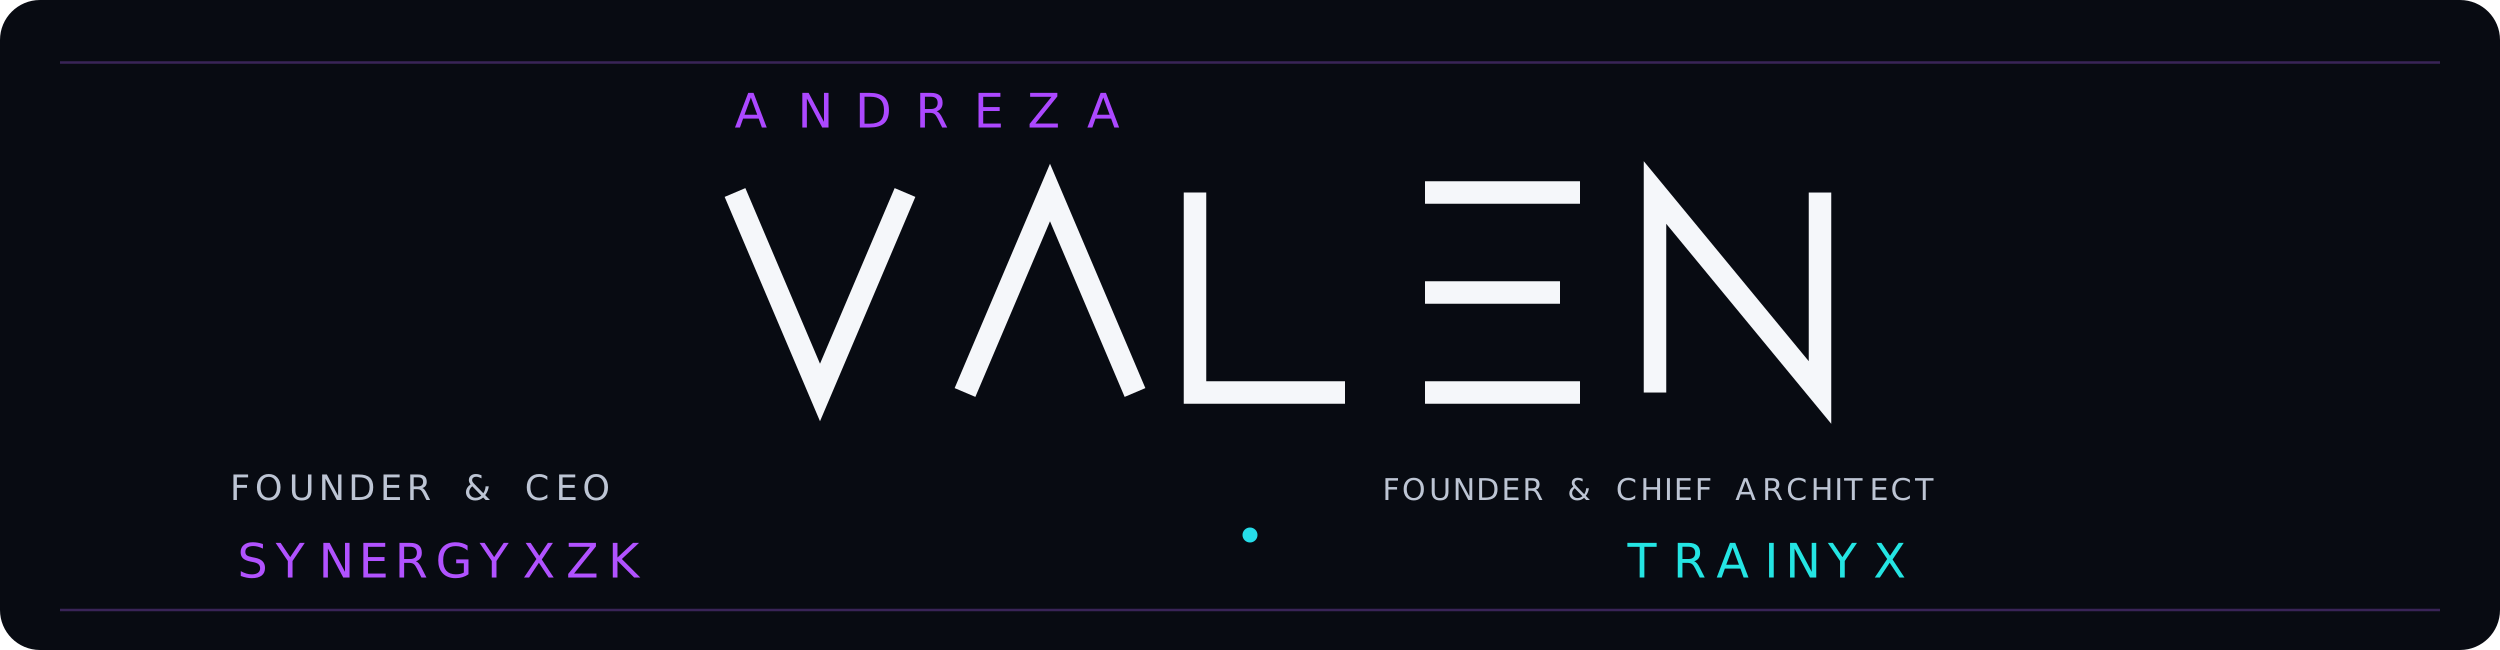
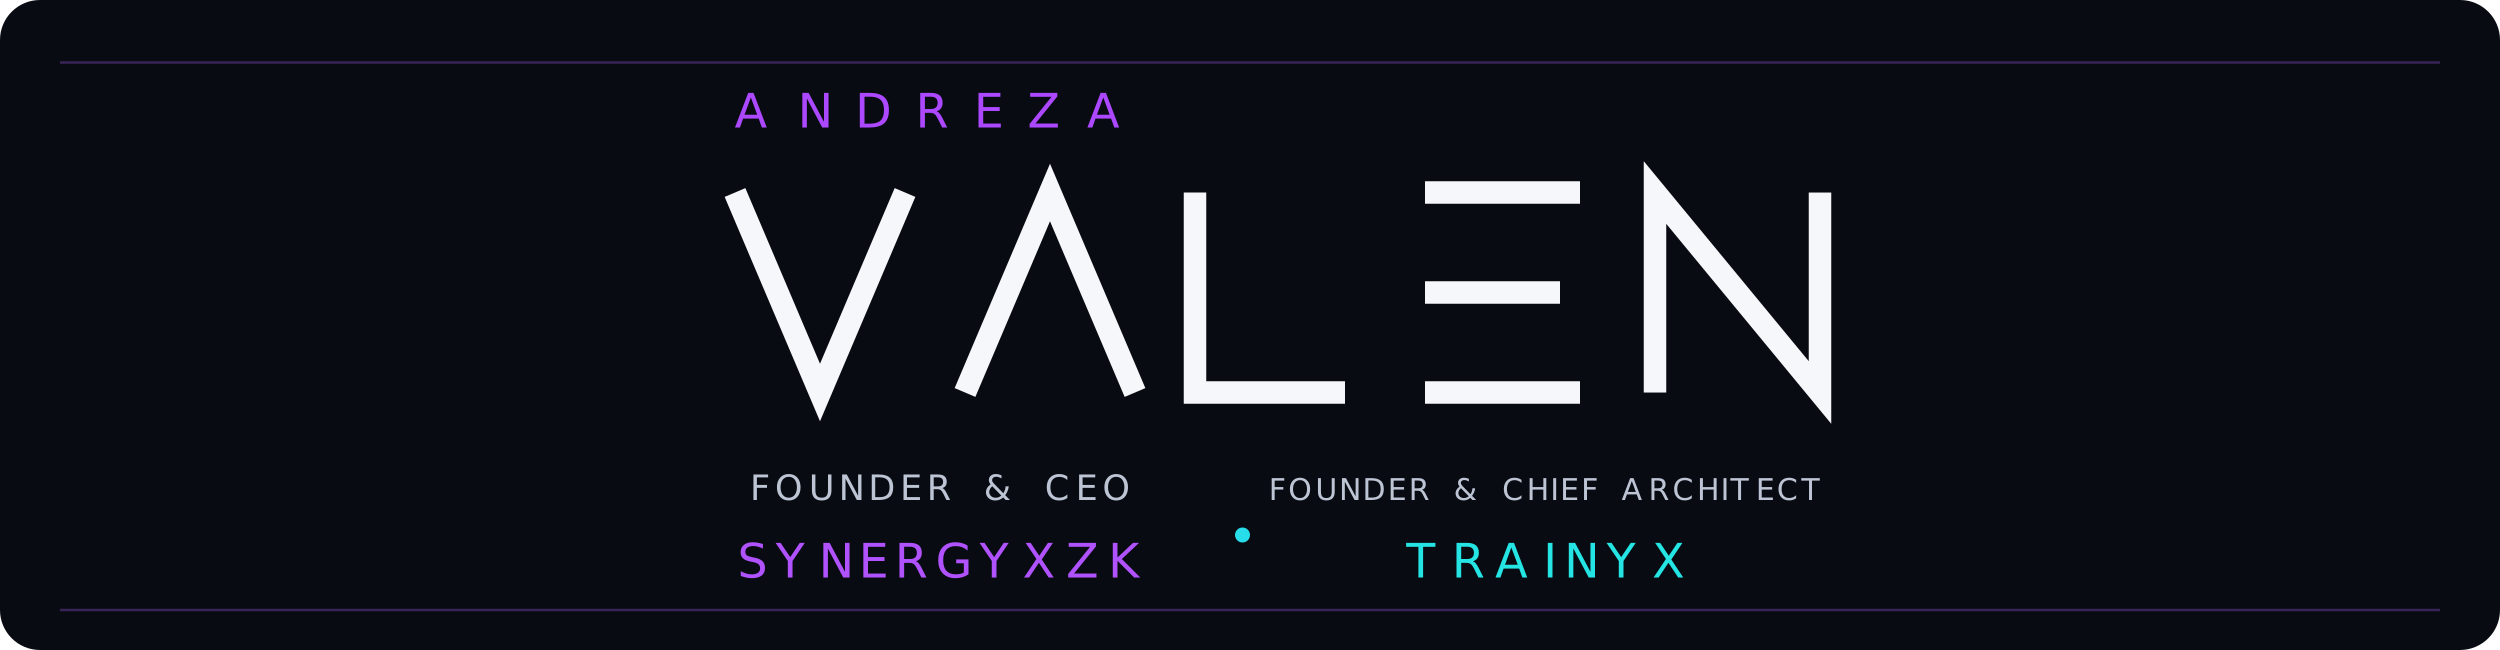
<svg xmlns="http://www.w3.org/2000/svg" viewBox="0 0 1000 260" role="img">
  <rect width="1000" height="260" rx="16" fill="#080B12" />
  <path d="M24 25H976M24 244H976" stroke="#392457" />
  <g fill="#AC48FF" transform="translate(-51.148 0)">
    <path transform="translate(345.000 51) scale(1 -1)" d="M6.496,12.006 L3.951,5.112 L9.046,5.112 L6.496,12.006 Z M5.436,13.852 L7.561,13.852 L12.840,0.000 L10.892,0.000 L9.631,3.554 L3.387,3.554 L2.126,0.000 L0.148,0.000 L5.436,13.852 Z" />
    <path transform="translate(370.211 51) scale(1 -1)" d="M1.864,13.852 L4.388,13.852 L10.530,2.265 L10.530,13.852 L12.347,13.852 L12.347,0.000 L9.824,0.000 L3.684,11.587 L3.684,0.000 L1.864,0.000 L1.864,13.852 Z" />
    <path transform="translate(393.214 51) scale(1 -1)" d="M3.738,12.311 L3.738,1.541 L6.003,1.541 Q8.871,1.541,10.201,2.838 Q11.531,4.138,11.531,6.941 Q11.531,9.723,10.201,11.017 Q8.871,12.311,6.003,12.311 L3.738,12.311 Z M1.864,13.852 L5.715,13.852 Q9.740,13.852,11.623,12.178 Q13.508,10.503,13.508,6.941 Q13.508,3.358,11.614,1.677 Q9.723,0.000,5.715,0.000 L1.864,0.000 L1.864,13.852 Z" />
    <path transform="translate(417.377 51) scale(1 -1)" d="M8.434,6.496 Q9.037,6.291,9.607,5.623 Q10.177,4.955,10.753,3.785 L12.656,0.000 L10.640,0.000 L8.871,3.554 Q8.182,4.946,7.538,5.400 Q6.893,5.854,5.780,5.854 L3.738,5.854 L3.738,0.000 L1.864,0.000 L1.864,13.852 L6.095,13.852 Q8.470,13.852,9.640,12.858 Q10.809,11.866,10.809,9.862 Q10.809,8.553,10.201,7.689 Q9.592,6.828,8.434,6.496 Z M3.738,12.311 L3.738,7.395 L6.095,7.395 Q7.449,7.395,8.140,8.022 Q8.832,8.648,8.832,9.862 Q8.832,11.076,8.140,11.694 Q7.449,12.311,6.095,12.311 L3.738,12.311 Z" />
    <path transform="translate(440.689 51) scale(1 -1)" d="M1.864,13.852 L10.622,13.852 L10.622,12.273 L3.738,12.273 L3.738,8.173 L10.334,8.173 L10.334,6.597 L3.738,6.597 L3.738,1.576 L10.788,1.576 L10.788,0.000 L1.864,0.000 L1.864,13.852 Z" />
    <path transform="translate(462.133 51) scale(1 -1)" d="M1.066,13.852 L11.949,13.852 L11.949,12.421 L3.191,1.576 L12.163,1.576 L12.163,0.000 L0.855,0.000 L0.855,1.428 L9.613,12.273 L1.066,12.273 L1.066,13.852 Z" />
    <path transform="translate(485.961 51) scale(1 -1)" d="M6.496,12.006 L3.951,5.112 L9.046,5.112 L6.496,12.006 Z M5.436,13.852 L7.561,13.852 L12.840,0.000 L10.892,0.000 L9.631,3.554 L3.387,3.554 L2.126,0.000 L0.148,0.000 L5.436,13.852 Z" />
  </g>
  <g fill="none" stroke="#F5F7FA" stroke-width="9" stroke-linejoin="miter">
    <path d="M0 0L34 80L68 0" transform="translate(294 77)" />
    <path d="M0 80L34 0L68 80" transform="translate(386 77)" />
    <path d="M0 0V80H60" transform="translate(478 77)" />
    <path d="M0 0H62M0 40H54M0 80H62" transform="translate(570 77)" />
    <path d="M0 80V0L66 80V0" transform="translate(662 77)" />
  </g>
  <g fill="#BDC5D4">
-     <path transform="translate(92.000 200) scale(1 -1)" d="M1.374,10.207 L7.238,10.207 L7.238,9.043 L2.754,9.043 L2.754,6.035 L6.801,6.035 L6.801,4.874 L2.754,4.874 L2.754,0.000 L1.374,0.000 L1.374,10.207 Z" />
-     <path transform="translate(101.985 200) scale(1 -1)" d="M5.517,9.271 Q4.012,9.271,3.126,8.148 Q2.242,7.028,2.242,5.093 Q2.242,3.165,3.126,2.043 Q4.012,0.923,5.517,0.923 Q7.020,0.923,7.899,2.043 Q8.778,3.165,8.778,5.093 Q8.778,7.028,7.899,8.148 Q7.020,9.271,5.517,9.271 Z M5.517,10.391 Q7.663,10.391,8.947,8.951 Q10.233,7.512,10.233,5.093 Q10.233,2.680,8.947,1.240 Q7.663,-0.199,5.517,-0.199 Q3.364,-0.199,2.074,1.236 Q0.785,2.673,0.785,5.093 Q0.785,7.512,2.074,8.951 Q3.364,10.391,5.517,10.391 Z" />
-     <path transform="translate(115.553 200) scale(1 -1)" d="M1.216,10.207 L2.605,10.207 L2.605,4.005 Q2.605,2.365,3.198,1.643 Q3.793,0.923,5.128,0.923 Q6.453,0.923,7.048,1.643 Q7.643,2.365,7.643,4.005 L7.643,10.207 L9.030,10.207 L9.030,3.835 Q9.030,1.840,8.041,0.820 Q7.055,-0.199,5.128,-0.199 Q3.192,-0.199,2.203,0.820 Q1.216,1.840,1.216,3.835 L1.216,10.207 Z" />
-     <path transform="translate(127.486 200) scale(1 -1)" d="M1.374,10.207 L3.233,10.207 L7.759,1.669 L7.759,10.207 L9.098,10.207 L9.098,0.000 L7.238,0.000 L2.715,8.538 L2.715,0.000 L1.374,0.000 L1.374,10.207 Z" />
-     <path transform="translate(139.330 200) scale(1 -1)" d="M2.754,9.072 L2.754,1.135 L4.423,1.135 Q6.536,1.135,7.516,2.091 Q8.496,3.049,8.496,5.114 Q8.496,7.164,7.516,8.118 Q6.536,9.072,4.423,9.072 L2.754,9.072 Z M1.374,10.207 L4.211,10.207 Q7.177,10.207,8.564,8.973 Q9.953,7.739,9.953,5.114 Q9.953,2.474,8.558,1.236 Q7.164,0.000,4.211,0.000 L1.374,0.000 L1.374,10.207 Z" />
-     <path transform="translate(152.030 200) scale(1 -1)" d="M1.374,10.207 L7.827,10.207 L7.827,9.043 L2.754,9.043 L2.754,6.022 L7.615,6.022 L7.615,4.861 L2.754,4.861 L2.754,1.162 L7.949,1.162 L7.949,0.000 L1.374,0.000 L1.374,10.207 Z" />
-     <path transform="translate(162.725 200) scale(1 -1)" d="M6.215,4.786 Q6.659,4.635,7.079,4.143 Q7.499,3.651,7.923,2.789 L9.325,0.000 L7.840,0.000 L6.536,2.618 Q6.029,3.644,5.554,3.979 Q5.079,4.314,4.259,4.314 L2.754,4.314 L2.754,0.000 L1.374,0.000 L1.374,10.207 L4.491,10.207 Q6.241,10.207,7.103,9.474 Q7.965,8.743,7.965,7.267 Q7.965,6.302,7.516,5.666 Q7.068,5.031,6.215,4.786 Z M2.754,9.072 L2.754,5.449 L4.491,5.449 Q5.488,5.449,5.998,5.911 Q6.508,6.372,6.508,7.267 Q6.508,8.162,5.998,8.617 Q5.488,9.072,4.491,9.072 L2.754,9.072 Z" />
-     <path transform="translate(185.497 200) scale(1 -1)" d="M3.404,5.488 Q2.783,4.935,2.492,4.384 Q2.201,3.835,2.201,3.233 Q2.201,2.236,2.925,1.573 Q3.651,0.910,4.745,0.910 Q5.394,0.910,5.961,1.124 Q6.528,1.341,7.028,1.778 L3.404,5.488 Z M4.368,6.254 L7.840,2.699 Q8.245,3.310,8.470,4.003 Q8.695,4.697,8.737,5.475 L10.008,5.475 Q9.927,4.574,9.570,3.690 Q9.216,2.809,8.579,1.949 L10.487,0.000 L8.763,0.000 L7.785,1.004 Q7.074,0.396,6.296,0.098 Q5.517,-0.199,4.622,-0.199 Q2.973,-0.199,1.927,0.742 Q0.882,1.682,0.882,3.152 Q0.882,4.027,1.339,4.795 Q1.798,5.565,2.715,6.241 Q2.387,6.672,2.214,7.098 Q2.043,7.527,2.043,7.936 Q2.043,9.043,2.802,9.717 Q3.561,10.391,4.819,10.391 Q5.388,10.391,5.950,10.268 Q6.514,10.146,7.096,9.898 L7.096,8.654 Q6.501,8.975,5.961,9.142 Q5.421,9.310,4.957,9.310 Q4.239,9.310,3.791,8.929 Q3.343,8.551,3.343,7.949 Q3.343,7.602,3.544,7.249 Q3.747,6.897,4.368,6.254 Z" />
-     <path transform="translate(209.922 200) scale(1 -1)" d="M9.017,9.419 L9.017,7.965 Q8.319,8.614,7.529,8.934 Q6.740,9.255,5.852,9.255 Q4.102,9.255,3.172,8.186 Q2.242,7.116,2.242,5.093 Q2.242,3.076,3.172,2.006 Q4.102,0.936,5.852,0.936 Q6.740,0.936,7.529,1.258 Q8.319,1.579,9.017,2.229 L9.017,0.785 Q8.293,0.293,7.481,0.046 Q6.672,-0.199,5.771,-0.199 Q3.452,-0.199,2.118,1.218 Q0.785,2.638,0.785,5.093 Q0.785,7.553,2.118,8.971 Q3.452,10.391,5.771,10.391 Q6.685,10.391,7.494,10.148 Q8.306,9.905,9.017,9.419 Z" />
-     <path transform="translate(222.274 200) scale(1 -1)" d="M1.374,10.207 L7.827,10.207 L7.827,9.043 L2.754,9.043 L2.754,6.022 L7.615,6.022 L7.615,4.861 L2.754,4.861 L2.754,1.162 L7.949,1.162 L7.949,0.000 L1.374,0.000 L1.374,10.207 Z" />
-     <path transform="translate(232.969 200) scale(1 -1)" d="M5.517,9.271 Q4.012,9.271,3.126,8.148 Q2.242,7.028,2.242,5.093 Q2.242,3.165,3.126,2.043 Q4.012,0.923,5.517,0.923 Q7.020,0.923,7.899,2.043 Q8.778,3.165,8.778,5.093 Q8.778,7.028,7.899,8.148 Q7.020,9.271,5.517,9.271 Z M5.517,10.391 Q7.663,10.391,8.947,8.951 Q10.233,7.512,10.233,5.093 Q10.233,2.680,8.947,1.240 Q7.663,-0.199,5.517,-0.199 Q3.364,-0.199,2.074,1.236 Q0.785,2.673,0.785,5.093 Q0.785,7.512,2.074,8.951 Q3.364,10.391,5.517,10.391 Z" />
-     <path transform="translate(553.000 200) scale(1 -1)" d="M1.177,8.749 L6.204,8.749 L6.204,7.751 L2.361,7.751 L2.361,5.173 L5.829,5.173 L5.829,4.178 L2.361,4.178 L2.361,0.000 L1.177,0.000 L1.177,8.749 Z" />
-     <path transform="translate(560.787 200) scale(1 -1)" d="M4.729,7.946 Q3.439,7.946,2.679,6.984 Q1.922,6.024,1.922,4.365 Q1.922,2.713,2.679,1.751 Q3.439,0.791,4.729,0.791 Q6.017,0.791,6.771,1.751 Q7.524,2.713,7.524,4.365 Q7.524,6.024,6.771,6.984 Q6.017,7.946,4.729,7.946 Z M4.729,8.906 Q6.568,8.906,7.669,7.672 Q8.771,6.439,8.771,4.365 Q8.771,2.297,7.669,1.063 Q6.568,-0.171,4.729,-0.171 Q2.884,-0.171,1.777,1.059 Q0.673,2.291,0.673,4.365 Q0.673,6.439,1.777,7.672 Q2.884,8.906,4.729,8.906 Z" />
-     <path transform="translate(571.645 200) scale(1 -1)" d="M1.042,8.749 L2.233,8.749 L2.233,3.433 Q2.233,2.027,2.741,1.408 Q3.251,0.791,4.395,0.791 Q5.531,0.791,6.041,1.408 Q6.551,2.027,6.551,3.433 L6.551,8.749 L7.740,8.749 L7.740,3.287 Q7.740,1.577,6.893,0.703 Q6.047,-0.171,4.395,-0.171 Q2.736,-0.171,1.888,0.703 Q1.042,1.577,1.042,3.287 L1.042,8.749 Z" />
-     <path transform="translate(581.102 200) scale(1 -1)" d="M1.177,8.749 L2.771,8.749 L6.651,1.431 L6.651,8.749 L7.798,8.749 L7.798,0.000 L6.204,0.000 L2.327,7.318 L2.327,0.000 L1.177,0.000 L1.177,8.749 Z" />
-     <path transform="translate(590.483 200) scale(1 -1)" d="M2.361,7.776 L2.361,0.973 L3.791,0.973 Q5.603,0.973,6.442,1.792 Q7.282,2.614,7.282,4.384 Q7.282,6.141,6.442,6.958 Q5.603,7.776,3.791,7.776 L2.361,7.776 Z M1.177,8.749 L3.609,8.749 Q6.152,8.749,7.341,7.691 Q8.531,6.634,8.531,4.384 Q8.531,2.121,7.335,1.059 Q6.141,0.000,3.609,0.000 L1.177,0.000 L1.177,8.749 Z" />
-     <path transform="translate(600.597 200) scale(1 -1)" d="M1.177,8.749 L6.709,8.749 L6.709,7.751 L2.361,7.751 L2.361,5.162 L6.527,5.162 L6.527,4.166 L2.361,4.166 L2.361,0.996 L6.814,0.996 L6.814,0.000 L1.177,0.000 L1.177,8.749 Z" />
-     <path transform="translate(608.993 200) scale(1 -1)" d="M5.327,4.103 Q5.707,3.973,6.067,3.551 Q6.427,3.129,6.791,2.391 L7.993,0.000 L6.720,0.000 L5.603,2.244 Q5.167,3.124,4.761,3.411 Q4.354,3.697,3.651,3.697 L2.361,3.697 L2.361,0.000 L1.177,0.000 L1.177,8.749 L3.849,8.749 Q5.349,8.749,6.088,8.121 Q6.827,7.494,6.827,6.229 Q6.827,5.402,6.442,4.856 Q6.058,4.312,5.327,4.103 Z M2.361,7.776 L2.361,4.671 L3.849,4.671 Q4.704,4.671,5.141,5.066 Q5.578,5.462,5.578,6.229 Q5.578,6.996,5.141,7.386 Q4.704,7.776,3.849,7.776 L2.361,7.776 Z" />
-     <path transform="translate(626.969 200) scale(1 -1)" d="M2.917,4.704 Q2.385,4.230,2.136,3.757 Q1.886,3.287,1.886,2.771 Q1.886,1.916,2.507,1.348 Q3.129,0.780,4.067,0.780 Q4.624,0.780,5.109,0.964 Q5.595,1.149,6.024,1.524 L2.917,4.704 Z M3.744,5.361 L6.720,2.314 Q7.067,2.837,7.260,3.431 Q7.453,4.026,7.489,4.693 L8.578,4.693 Q8.509,3.921,8.203,3.163 Q7.899,2.407,7.354,1.671 L8.989,0.000 L7.511,0.000 L6.673,0.861 Q6.064,0.339,5.396,0.084 Q4.729,-0.171,3.962,-0.171 Q2.548,-0.171,1.652,0.636 Q0.756,1.442,0.756,2.702 Q0.756,3.452,1.147,4.110 Q1.541,4.770,2.327,5.349 Q2.046,5.719,1.897,6.084 Q1.751,6.452,1.751,6.802 Q1.751,7.751,2.402,8.329 Q3.052,8.906,4.131,8.906 Q4.618,8.906,5.100,8.801 Q5.584,8.696,6.082,8.484 L6.082,7.417 Q5.572,7.693,5.109,7.836 Q4.646,7.980,4.249,7.980 Q3.634,7.980,3.249,7.654 Q2.865,7.329,2.865,6.814 Q2.865,6.516,3.038,6.214 Q3.212,5.912,3.744,5.361 Z" />
-     <path transform="translate(646.362 200) scale(1 -1)" d="M7.729,8.074 L7.729,6.827 Q7.131,7.384,6.454,7.657 Q5.777,7.933,5.016,7.933 Q3.516,7.933,2.719,7.016 Q1.922,6.099,1.922,4.365 Q1.922,2.636,2.719,1.719 Q3.516,0.802,5.016,0.802 Q5.777,0.802,6.454,1.078 Q7.131,1.354,7.729,1.911 L7.729,0.673 Q7.108,0.251,6.412,0.039 Q5.719,-0.171,4.946,-0.171 Q2.959,-0.171,1.815,1.044 Q0.673,2.261,0.673,4.365 Q0.673,6.474,1.815,7.689 Q2.959,8.906,4.946,8.906 Q5.730,8.906,6.424,8.698 Q7.119,8.490,7.729,8.074 Z" />
-     <path transform="translate(656.177 200) scale(1 -1)" d="M1.177,8.749 L2.361,8.749 L2.361,5.162 L6.662,5.162 L6.662,8.749 L7.845,8.749 L7.845,0.000 L6.662,0.000 L6.662,4.166 L2.361,4.166 L2.361,0.000 L1.177,0.000 L1.177,8.749 Z" />
-     <path transform="translate(665.605 200) scale(1 -1)" d="M1.177,8.749 L2.361,8.749 L2.361,0.000 L1.177,0.000 L1.177,8.749 Z" />
-     <path transform="translate(669.548 200) scale(1 -1)" d="M1.177,8.749 L6.709,8.749 L6.709,7.751 L2.361,7.751 L2.361,5.162 L6.527,5.162 L6.527,4.166 L2.361,4.166 L2.361,0.996 L6.814,0.996 L6.814,0.000 L1.177,0.000 L1.177,8.749 Z" />
-     <path transform="translate(677.944 200) scale(1 -1)" d="M1.177,8.749 L6.204,8.749 L6.204,7.751 L2.361,7.751 L2.361,5.173 L5.829,5.173 L5.829,4.178 L2.361,4.178 L2.361,0.000 L1.177,0.000 L1.177,8.749 Z" />
-     <path transform="translate(694.131 200) scale(1 -1)" d="M4.103,7.582 L2.496,3.229 L5.713,3.229 L4.103,7.582 Z M3.433,8.749 L4.776,8.749 L8.109,0.000 L6.879,0.000 L6.082,2.244 L2.139,2.244 L1.343,0.000 L0.094,0.000 L3.433,8.749 Z" />
-     <path transform="translate(704.907 200) scale(1 -1)" d="M5.327,4.103 Q5.707,3.973,6.067,3.551 Q6.427,3.129,6.791,2.391 L7.993,0.000 L6.720,0.000 L5.603,2.244 Q5.167,3.124,4.761,3.411 Q4.354,3.697,3.651,3.697 L2.361,3.697 L2.361,0.000 L1.177,0.000 L1.177,8.749 L3.849,8.749 Q5.349,8.749,6.088,8.121 Q6.827,7.494,6.827,6.229 Q6.827,5.402,6.442,4.856 Q6.058,4.312,5.327,4.103 Z M2.361,7.776 L2.361,4.671 L3.849,4.671 Q4.704,4.671,5.141,5.066 Q5.578,5.462,5.578,6.229 Q5.578,6.996,5.141,7.386 Q4.704,7.776,3.849,7.776 L2.361,7.776 Z" />
-     <path transform="translate(714.482 200) scale(1 -1)" d="M7.729,8.074 L7.729,6.827 Q7.131,7.384,6.454,7.657 Q5.777,7.933,5.016,7.933 Q3.516,7.933,2.719,7.016 Q1.922,6.099,1.922,4.365 Q1.922,2.636,2.719,1.719 Q3.516,0.802,5.016,0.802 Q5.777,0.802,6.454,1.078 Q7.131,1.354,7.729,1.911 L7.729,0.673 Q7.108,0.251,6.412,0.039 Q5.719,-0.171,4.946,-0.171 Q2.959,-0.171,1.815,1.044 Q0.673,2.261,0.673,4.365 Q0.673,6.474,1.815,7.689 Q2.959,8.906,4.946,8.906 Q5.730,8.906,6.424,8.698 Q7.119,8.490,7.729,8.074 Z" />
-     <path transform="translate(724.298 200) scale(1 -1)" d="M1.177,8.749 L2.361,8.749 L2.361,5.162 L6.662,5.162 L6.662,8.749 L7.845,8.749 L7.845,0.000 L6.662,0.000 L6.662,4.166 L2.361,4.166 L2.361,0.000 L1.177,0.000 L1.177,8.749 Z" />
-     <path transform="translate(733.726 200) scale(1 -1)" d="M1.177,8.749 L2.361,8.749 L2.361,0.000 L1.177,0.000 L1.177,8.749 Z" />
-     <path transform="translate(737.669 200) scale(1 -1)" d="M-0.036,8.749 L7.365,8.749 L7.365,7.751 L4.260,7.751 L4.260,0.000 L3.071,0.000 L3.071,7.751 L-0.036,7.751 L-0.036,8.749 Z" />
-     <path transform="translate(747.829 200) scale(1 -1)" d="M1.177,8.749 L6.709,8.749 L6.709,7.751 L2.361,7.751 L2.361,5.162 L6.527,5.162 L6.527,4.166 L2.361,4.166 L2.361,0.996 L6.814,0.996 L6.814,0.000 L1.177,0.000 L1.177,8.749 Z" />
-     <path transform="translate(756.226 200) scale(1 -1)" d="M7.729,8.074 L7.729,6.827 Q7.131,7.384,6.454,7.657 Q5.777,7.933,5.016,7.933 Q3.516,7.933,2.719,7.016 Q1.922,6.099,1.922,4.365 Q1.922,2.636,2.719,1.719 Q3.516,0.802,5.016,0.802 Q5.777,0.802,6.454,1.078 Q7.131,1.354,7.729,1.911 L7.729,0.673 Q7.108,0.251,6.412,0.039 Q5.719,-0.171,4.946,-0.171 Q2.959,-0.171,1.815,1.044 Q0.673,2.261,0.673,4.365 Q0.673,6.474,1.815,7.689 Q2.959,8.906,4.946,8.906 Q5.730,8.906,6.424,8.698 Q7.119,8.490,7.729,8.074 Z" />
-     <path transform="translate(766.041 200) scale(1 -1)" d="M-0.036,8.749 L7.365,8.749 L7.365,7.751 L4.260,7.751 L4.260,0.000 L3.071,0.000 L3.071,7.751 L-0.036,7.751 L-0.036,8.749 Z" />
+     <path transform="translate(300.000 200) scale(1 -1)" d="M1.374,10.207 L7.238,10.207 L7.238,9.043 L2.754,9.043 L2.754,6.035 L6.801,6.035 L6.801,4.874 L2.754,4.874 L2.754,0.000 L1.374,0.000 L1.374,10.207 Z" />
+     <path transform="translate(309.985 200) scale(1 -1)" d="M5.517,9.271 Q4.012,9.271,3.126,8.148 Q2.242,7.028,2.242,5.093 Q2.242,3.165,3.126,2.043 Q4.012,0.923,5.517,0.923 Q7.020,0.923,7.899,2.043 Q8.778,3.165,8.778,5.093 Q8.778,7.028,7.899,8.148 Q7.020,9.271,5.517,9.271 Z M5.517,10.391 Q7.663,10.391,8.947,8.951 Q10.233,7.512,10.233,5.093 Q10.233,2.680,8.947,1.240 Q7.663,-0.199,5.517,-0.199 Q3.364,-0.199,2.074,1.236 Q0.785,2.673,0.785,5.093 Q0.785,7.512,2.074,8.951 Q3.364,10.391,5.517,10.391 Z" />
+     <path transform="translate(323.553 200) scale(1 -1)" d="M1.216,10.207 L2.605,10.207 L2.605,4.005 Q2.605,2.365,3.198,1.643 Q3.793,0.923,5.128,0.923 Q6.453,0.923,7.048,1.643 Q7.643,2.365,7.643,4.005 L7.643,10.207 L9.030,10.207 L9.030,3.835 Q9.030,1.840,8.041,0.820 Q7.055,-0.199,5.128,-0.199 Q3.192,-0.199,2.203,0.820 Q1.216,1.840,1.216,3.835 L1.216,10.207 Z" />
+     <path transform="translate(335.486 200) scale(1 -1)" d="M1.374,10.207 L3.233,10.207 L7.759,1.669 L7.759,10.207 L9.098,10.207 L9.098,0.000 L7.238,0.000 L2.715,8.538 L2.715,0.000 L1.374,0.000 L1.374,10.207 Z" />
+     <path transform="translate(347.330 200) scale(1 -1)" d="M2.754,9.072 L2.754,1.135 L4.423,1.135 Q6.536,1.135,7.516,2.091 Q8.496,3.049,8.496,5.114 Q8.496,7.164,7.516,8.118 Q6.536,9.072,4.423,9.072 L2.754,9.072 Z M1.374,10.207 L4.211,10.207 Q7.177,10.207,8.564,8.973 Q9.953,7.739,9.953,5.114 Q9.953,2.474,8.558,1.236 Q7.164,0.000,4.211,0.000 L1.374,0.000 L1.374,10.207 Z" />
+     <path transform="translate(360.030 200) scale(1 -1)" d="M1.374,10.207 L7.827,10.207 L7.827,9.043 L2.754,9.043 L2.754,6.022 L7.615,6.022 L7.615,4.861 L2.754,4.861 L2.754,1.162 L7.949,1.162 L7.949,0.000 L1.374,0.000 L1.374,10.207 Z" />
+     <path transform="translate(370.725 200) scale(1 -1)" d="M6.215,4.786 Q6.659,4.635,7.079,4.143 Q7.499,3.651,7.923,2.789 L9.325,0.000 L7.840,0.000 L6.536,2.618 Q6.029,3.644,5.554,3.979 Q5.079,4.314,4.259,4.314 L2.754,4.314 L2.754,0.000 L1.374,0.000 L1.374,10.207 L4.491,10.207 Q6.241,10.207,7.103,9.474 Q7.965,8.743,7.965,7.267 Q7.965,6.302,7.516,5.666 Q7.068,5.031,6.215,4.786 Z M2.754,9.072 L2.754,5.449 L4.491,5.449 Q5.488,5.449,5.998,5.911 Q6.508,6.372,6.508,7.267 Q6.508,8.162,5.998,8.617 Q5.488,9.072,4.491,9.072 L2.754,9.072 Z" />
+     <path transform="translate(393.497 200) scale(1 -1)" d="M3.404,5.488 Q2.783,4.935,2.492,4.384 Q2.201,3.835,2.201,3.233 Q2.201,2.236,2.925,1.573 Q3.651,0.910,4.745,0.910 Q5.394,0.910,5.961,1.124 Q6.528,1.341,7.028,1.778 L3.404,5.488 Z M4.368,6.254 L7.840,2.699 Q8.245,3.310,8.470,4.003 Q8.695,4.697,8.737,5.475 L10.008,5.475 Q9.927,4.574,9.570,3.690 Q9.216,2.809,8.579,1.949 L10.487,0.000 L8.763,0.000 L7.785,1.004 Q7.074,0.396,6.296,0.098 Q5.517,-0.199,4.622,-0.199 Q2.973,-0.199,1.927,0.742 Q0.882,1.682,0.882,3.152 Q0.882,4.027,1.339,4.795 Q1.798,5.565,2.715,6.241 Q2.387,6.672,2.214,7.098 Q2.043,7.527,2.043,7.936 Q2.043,9.043,2.802,9.717 Q3.561,10.391,4.819,10.391 Q5.388,10.391,5.950,10.268 Q6.514,10.146,7.096,9.898 L7.096,8.654 Q6.501,8.975,5.961,9.142 Q5.421,9.310,4.957,9.310 Q4.239,9.310,3.791,8.929 Q3.343,8.551,3.343,7.949 Q3.343,7.602,3.544,7.249 Q3.747,6.897,4.368,6.254 Z" />
+     <path transform="translate(417.922 200) scale(1 -1)" d="M9.017,9.419 L9.017,7.965 Q8.319,8.614,7.529,8.934 Q6.740,9.255,5.852,9.255 Q4.102,9.255,3.172,8.186 Q2.242,7.116,2.242,5.093 Q2.242,3.076,3.172,2.006 Q4.102,0.936,5.852,0.936 Q6.740,0.936,7.529,1.258 Q8.319,1.579,9.017,2.229 L9.017,0.785 Q8.293,0.293,7.481,0.046 Q6.672,-0.199,5.771,-0.199 Q3.452,-0.199,2.118,1.218 Q0.785,2.638,0.785,5.093 Q0.785,7.553,2.118,8.971 Q3.452,10.391,5.771,10.391 Q6.685,10.391,7.494,10.148 Q8.306,9.905,9.017,9.419 Z" />
+     <path transform="translate(430.274 200) scale(1 -1)" d="M1.374,10.207 L7.827,10.207 L7.827,9.043 L2.754,9.043 L2.754,6.022 L7.615,6.022 L7.615,4.861 L2.754,4.861 L2.754,1.162 L7.949,1.162 L7.949,0.000 L1.374,0.000 L1.374,10.207 Z" />
+     <path transform="translate(440.969 200) scale(1 -1)" d="M5.517,9.271 Q4.012,9.271,3.126,8.148 Q2.242,7.028,2.242,5.093 Q2.242,3.165,3.126,2.043 Q4.012,0.923,5.517,0.923 Q7.020,0.923,7.899,2.043 Q8.778,3.165,8.778,5.093 Q8.778,7.028,7.899,8.148 Q7.020,9.271,5.517,9.271 Z M5.517,10.391 Q7.663,10.391,8.947,8.951 Q10.233,7.512,10.233,5.093 Q10.233,2.680,8.947,1.240 Q7.663,-0.199,5.517,-0.199 Q3.364,-0.199,2.074,1.236 Q0.785,2.673,0.785,5.093 Q0.785,7.512,2.074,8.951 Q3.364,10.391,5.517,10.391 Z" />
+     <path transform="translate(507.500 200) scale(1 -1)" d="M1.177,8.749 L6.204,8.749 L6.204,7.751 L2.361,7.751 L2.361,5.173 L5.829,5.173 L5.829,4.178 L2.361,4.178 L2.361,0.000 L1.177,0.000 L1.177,8.749 Z" />
+     <path transform="translate(515.287 200) scale(1 -1)" d="M4.729,7.946 Q3.439,7.946,2.679,6.984 Q1.922,6.024,1.922,4.365 Q1.922,2.713,2.679,1.751 Q3.439,0.791,4.729,0.791 Q6.017,0.791,6.771,1.751 Q7.524,2.713,7.524,4.365 Q7.524,6.024,6.771,6.984 Q6.017,7.946,4.729,7.946 Z M4.729,8.906 Q6.568,8.906,7.669,7.672 Q8.771,6.439,8.771,4.365 Q8.771,2.297,7.669,1.063 Q6.568,-0.171,4.729,-0.171 Q2.884,-0.171,1.777,1.059 Q0.673,2.291,0.673,4.365 Q0.673,6.439,1.777,7.672 Q2.884,8.906,4.729,8.906 Z" />
+     <path transform="translate(526.145 200) scale(1 -1)" d="M1.042,8.749 L2.233,8.749 L2.233,3.433 Q2.233,2.027,2.741,1.408 Q3.251,0.791,4.395,0.791 Q5.531,0.791,6.041,1.408 Q6.551,2.027,6.551,3.433 L6.551,8.749 L7.740,8.749 L7.740,3.287 Q7.740,1.577,6.893,0.703 Q6.047,-0.171,4.395,-0.171 Q2.736,-0.171,1.888,0.703 Q1.042,1.577,1.042,3.287 L1.042,8.749 Z" />
+     <path transform="translate(535.602 200) scale(1 -1)" d="M1.177,8.749 L2.771,8.749 L6.651,1.431 L6.651,8.749 L7.798,8.749 L7.798,0.000 L6.204,0.000 L2.327,7.318 L2.327,0.000 L1.177,0.000 L1.177,8.749 Z" />
+     <path transform="translate(544.983 200) scale(1 -1)" d="M2.361,7.776 L2.361,0.973 L3.791,0.973 Q5.603,0.973,6.442,1.792 Q7.282,2.614,7.282,4.384 Q7.282,6.141,6.442,6.958 Q5.603,7.776,3.791,7.776 L2.361,7.776 Z M1.177,8.749 L3.609,8.749 Q6.152,8.749,7.341,7.691 Q8.531,6.634,8.531,4.384 Q8.531,2.121,7.335,1.059 Q6.141,0.000,3.609,0.000 L1.177,0.000 L1.177,8.749 Z" />
+     <path transform="translate(555.097 200) scale(1 -1)" d="M1.177,8.749 L6.709,8.749 L6.709,7.751 L2.361,7.751 L2.361,5.162 L6.527,5.162 L6.527,4.166 L2.361,4.166 L2.361,0.996 L6.814,0.996 L6.814,0.000 L1.177,0.000 L1.177,8.749 Z" />
+     <path transform="translate(563.493 200) scale(1 -1)" d="M5.327,4.103 Q5.707,3.973,6.067,3.551 Q6.427,3.129,6.791,2.391 L7.993,0.000 L6.720,0.000 L5.603,2.244 Q5.167,3.124,4.761,3.411 Q4.354,3.697,3.651,3.697 L2.361,3.697 L2.361,0.000 L1.177,0.000 L1.177,8.749 L3.849,8.749 Q5.349,8.749,6.088,8.121 Q6.827,7.494,6.827,6.229 Q6.827,5.402,6.442,4.856 Q6.058,4.312,5.327,4.103 Z M2.361,7.776 L2.361,4.671 L3.849,4.671 Q4.704,4.671,5.141,5.066 Q5.578,5.462,5.578,6.229 Q5.578,6.996,5.141,7.386 Q4.704,7.776,3.849,7.776 L2.361,7.776 Z" />
+     <path transform="translate(581.469 200) scale(1 -1)" d="M2.917,4.704 Q2.385,4.230,2.136,3.757 Q1.886,3.287,1.886,2.771 Q1.886,1.916,2.507,1.348 Q3.129,0.780,4.067,0.780 Q4.624,0.780,5.109,0.964 Q5.595,1.149,6.024,1.524 L2.917,4.704 Z M3.744,5.361 L6.720,2.314 Q7.067,2.837,7.260,3.431 Q7.453,4.026,7.489,4.693 L8.578,4.693 Q8.509,3.921,8.203,3.163 Q7.899,2.407,7.354,1.671 L8.989,0.000 L7.511,0.000 L6.673,0.861 Q6.064,0.339,5.396,0.084 Q4.729,-0.171,3.962,-0.171 Q2.548,-0.171,1.652,0.636 Q0.756,1.442,0.756,2.702 Q0.756,3.452,1.147,4.110 Q1.541,4.770,2.327,5.349 Q2.046,5.719,1.897,6.084 Q1.751,6.452,1.751,6.802 Q1.751,7.751,2.402,8.329 Q3.052,8.906,4.131,8.906 Q4.618,8.906,5.100,8.801 Q5.584,8.696,6.082,8.484 L6.082,7.417 Q5.572,7.693,5.109,7.836 Q4.646,7.980,4.249,7.980 Q3.634,7.980,3.249,7.654 Q2.865,7.329,2.865,6.814 Q2.865,6.516,3.038,6.214 Q3.212,5.912,3.744,5.361 Z" />
+     <path transform="translate(600.862 200) scale(1 -1)" d="M7.729,8.074 L7.729,6.827 Q7.131,7.384,6.454,7.657 Q5.777,7.933,5.016,7.933 Q3.516,7.933,2.719,7.016 Q1.922,6.099,1.922,4.365 Q1.922,2.636,2.719,1.719 Q3.516,0.802,5.016,0.802 Q5.777,0.802,6.454,1.078 Q7.131,1.354,7.729,1.911 L7.729,0.673 Q7.108,0.251,6.412,0.039 Q5.719,-0.171,4.946,-0.171 Q2.959,-0.171,1.815,1.044 Q0.673,2.261,0.673,4.365 Q0.673,6.474,1.815,7.689 Q2.959,8.906,4.946,8.906 Q5.730,8.906,6.424,8.698 Q7.119,8.490,7.729,8.074 Z" />
+     <path transform="translate(610.677 200) scale(1 -1)" d="M1.177,8.749 L2.361,8.749 L2.361,5.162 L6.662,5.162 L6.662,8.749 L7.845,8.749 L7.845,0.000 L6.662,0.000 L6.662,4.166 L2.361,4.166 L2.361,0.000 L1.177,0.000 L1.177,8.749 Z" />
+     <path transform="translate(620.105 200) scale(1 -1)" d="M1.177,8.749 L2.361,8.749 L2.361,0.000 L1.177,0.000 L1.177,8.749 Z" />
+     <path transform="translate(624.048 200) scale(1 -1)" d="M1.177,8.749 L6.709,8.749 L6.709,7.751 L2.361,7.751 L2.361,5.162 L6.527,5.162 L6.527,4.166 L2.361,4.166 L2.361,0.996 L6.814,0.996 L6.814,0.000 L1.177,0.000 L1.177,8.749 Z" />
+     <path transform="translate(632.444 200) scale(1 -1)" d="M1.177,8.749 L6.204,8.749 L6.204,7.751 L2.361,7.751 L2.361,5.173 L5.829,5.173 L5.829,4.178 L2.361,4.178 L2.361,0.000 L1.177,0.000 L1.177,8.749 Z" />
+     <path transform="translate(648.631 200) scale(1 -1)" d="M4.103,7.582 L2.496,3.229 L5.713,3.229 L4.103,7.582 Z M3.433,8.749 L4.776,8.749 L8.109,0.000 L6.879,0.000 L6.082,2.244 L2.139,2.244 L1.343,0.000 L0.094,0.000 L3.433,8.749 Z" />
+     <path transform="translate(659.407 200) scale(1 -1)" d="M5.327,4.103 Q5.707,3.973,6.067,3.551 Q6.427,3.129,6.791,2.391 L7.993,0.000 L6.720,0.000 L5.603,2.244 Q5.167,3.124,4.761,3.411 Q4.354,3.697,3.651,3.697 L2.361,3.697 L2.361,0.000 L1.177,0.000 L1.177,8.749 L3.849,8.749 Q5.349,8.749,6.088,8.121 Q6.827,7.494,6.827,6.229 Q6.827,5.402,6.442,4.856 Q6.058,4.312,5.327,4.103 Z M2.361,7.776 L2.361,4.671 L3.849,4.671 Q4.704,4.671,5.141,5.066 Q5.578,5.462,5.578,6.229 Q5.578,6.996,5.141,7.386 Q4.704,7.776,3.849,7.776 L2.361,7.776 Z" />
+     <path transform="translate(668.982 200) scale(1 -1)" d="M7.729,8.074 L7.729,6.827 Q7.131,7.384,6.454,7.657 Q5.777,7.933,5.016,7.933 Q3.516,7.933,2.719,7.016 Q1.922,6.099,1.922,4.365 Q1.922,2.636,2.719,1.719 Q3.516,0.802,5.016,0.802 Q5.777,0.802,6.454,1.078 Q7.131,1.354,7.729,1.911 L7.729,0.673 Q7.108,0.251,6.412,0.039 Q5.719,-0.171,4.946,-0.171 Q2.959,-0.171,1.815,1.044 Q0.673,2.261,0.673,4.365 Q0.673,6.474,1.815,7.689 Q2.959,8.906,4.946,8.906 Q5.730,8.906,6.424,8.698 Q7.119,8.490,7.729,8.074 Z" />
+     <path transform="translate(678.798 200) scale(1 -1)" d="M1.177,8.749 L2.361,8.749 L2.361,5.162 L6.662,5.162 L6.662,8.749 L7.845,8.749 L7.845,0.000 L6.662,0.000 L6.662,4.166 L2.361,4.166 L2.361,0.000 L1.177,0.000 L1.177,8.749 Z" />
+     <path transform="translate(688.226 200) scale(1 -1)" d="M1.177,8.749 L2.361,8.749 L2.361,0.000 L1.177,0.000 L1.177,8.749 Z" />
+     <path transform="translate(692.169 200) scale(1 -1)" d="M-0.036,8.749 L7.365,8.749 L7.365,7.751 L4.260,7.751 L4.260,0.000 L3.071,0.000 L3.071,7.751 L-0.036,7.751 L-0.036,8.749 Z" />
+     <path transform="translate(702.329 200) scale(1 -1)" d="M1.177,8.749 L6.709,8.749 L6.709,7.751 L2.361,7.751 L2.361,5.162 L6.527,5.162 L6.527,4.166 L2.361,4.166 L2.361,0.996 L6.814,0.996 L6.814,0.000 L1.177,0.000 L1.177,8.749 Z" />
+     <path transform="translate(710.726 200) scale(1 -1)" d="M7.729,8.074 L7.729,6.827 Q7.131,7.384,6.454,7.657 Q5.777,7.933,5.016,7.933 Q3.516,7.933,2.719,7.016 Q1.922,6.099,1.922,4.365 Q1.922,2.636,2.719,1.719 Q3.516,0.802,5.016,0.802 Q5.777,0.802,6.454,1.078 Q7.131,1.354,7.729,1.911 L7.729,0.673 Q7.108,0.251,6.412,0.039 Q5.719,-0.171,4.946,-0.171 Q2.959,-0.171,1.815,1.044 Q0.673,2.261,0.673,4.365 Q0.673,6.474,1.815,7.689 Q2.959,8.906,4.946,8.906 Q5.730,8.906,6.424,8.698 Q7.119,8.490,7.729,8.074 Z" />
+     <path transform="translate(720.541 200) scale(1 -1)" d="M-0.036,8.749 L7.365,8.749 L7.365,7.751 L4.260,7.751 L4.260,0.000 L3.071,0.000 L3.071,7.751 L-0.036,7.751 L-0.036,8.749 Z" />
  </g>
-   <g fill="#B152FF">
+   <g fill="#B152FF" transform="translate(200 0)">
    <path transform="translate(95.000 231) scale(1 -1)" d="M10.168,13.398 L10.168,11.569 Q9.102,12.080,8.155,12.329 Q7.208,12.582,6.326,12.582 Q4.798,12.582,3.966,11.988 Q3.135,11.394,3.135,10.299 Q3.135,9.378,3.687,8.909 Q4.239,8.443,5.780,8.155 L6.911,7.924 Q9.007,7.523,10.005,6.516 Q11.002,5.510,11.002,3.824 Q11.002,1.808,9.651,0.769 Q8.304,-0.270,5.697,-0.270 Q4.714,-0.270,3.604,-0.048 Q2.497,0.175,1.309,0.612 L1.309,2.541 Q2.449,1.903,3.545,1.576 Q4.640,1.253,5.697,1.253 Q7.300,1.253,8.173,1.882 Q9.046,2.515,9.046,3.684 Q9.046,4.702,8.419,5.278 Q7.793,5.854,6.365,6.142 L5.222,6.365 Q3.126,6.781,2.188,7.671 Q1.253,8.562,1.253,10.150 Q1.253,11.988,2.547,13.045 Q3.842,14.102,6.113,14.102 Q7.089,14.102,8.099,13.923 Q9.111,13.748,10.168,13.398 Z" />
    <path transform="translate(110.269 231) scale(1 -1)" d="M-0.039,13.852 L1.977,13.852 L5.816,8.155 L9.631,13.852 L11.643,13.852 L6.745,6.597 L6.745,0.000 L4.863,0.000 L4.863,6.597 L-0.039,13.852 Z" />
    <path transform="translate(127.471 231) scale(1 -1)" d="M1.864,13.852 L4.388,13.852 L10.530,2.265 L10.530,13.852 L12.347,13.852 L12.347,0.000 L9.824,0.000 L3.684,11.587 L3.684,0.000 L1.864,0.000 L1.864,13.852 Z" />
    <path transform="translate(143.474 231) scale(1 -1)" d="M1.864,13.852 L10.622,13.852 L10.622,12.273 L3.738,12.273 L3.738,8.173 L10.334,8.173 L10.334,6.597 L3.738,6.597 L3.738,1.576 L10.788,1.576 L10.788,0.000 L1.864,0.000 L1.864,13.852 Z" />
    <path transform="translate(157.918 231) scale(1 -1)" d="M8.434,6.496 Q9.037,6.291,9.607,5.623 Q10.177,4.955,10.753,3.785 L12.656,0.000 L10.640,0.000 L8.871,3.554 Q8.182,4.946,7.538,5.400 Q6.893,5.854,5.780,5.854 L3.738,5.854 L3.738,0.000 L1.864,0.000 L1.864,13.852 L6.095,13.852 Q8.470,13.852,9.640,12.858 Q10.809,11.866,10.809,9.862 Q10.809,8.553,10.201,7.689 Q9.592,6.828,8.434,6.496 Z M3.738,12.311 L3.738,7.395 L6.095,7.395 Q7.449,7.395,8.140,8.022 Q8.832,8.648,8.832,9.862 Q8.832,11.076,8.140,11.694 Q7.449,12.311,6.095,12.311 L3.738,12.311 Z" />
    <path transform="translate(174.230 231) scale(1 -1)" d="M11.308,1.977 L11.308,5.697 L8.247,5.697 L8.247,7.238 L13.163,7.238 L13.163,1.288 Q12.080,0.520,10.771,0.125 Q9.464,-0.270,7.980,-0.270 Q4.732,-0.270,2.897,1.627 Q1.066,3.527,1.066,6.911 Q1.066,10.308,2.897,12.205 Q4.732,14.102,7.980,14.102 Q9.334,14.102,10.554,13.766 Q11.774,13.434,12.804,12.783 L12.804,10.788 Q11.765,11.670,10.595,12.115 Q9.426,12.561,8.137,12.561 Q5.593,12.561,4.317,11.142 Q3.043,9.723,3.043,6.911 Q3.043,4.109,4.317,2.690 Q5.593,1.271,8.137,1.271 Q9.129,1.271,9.907,1.443 Q10.688,1.615,11.308,1.977 Z" />
    <path transform="translate(191.847 231) scale(1 -1)" d="M-0.039,13.852 L1.977,13.852 L5.816,8.155 L9.631,13.852 L11.643,13.852 L6.745,6.597 L6.745,0.000 L4.863,0.000 L4.863,6.597 L-0.039,13.852 Z" />
    <path transform="translate(209.049 231) scale(1 -1)" d="M1.196,13.852 L3.209,13.852 L6.653,8.701 L10.112,13.852 L12.124,13.852 L7.671,7.199 L12.421,0.000 L10.408,0.000 L6.513,5.890 L2.589,0.000 L0.567,0.000 L5.510,7.395 L1.196,13.852 Z" />
    <path transform="translate(226.423 231) scale(1 -1)" d="M1.066,13.852 L11.949,13.852 L11.949,12.421 L3.191,1.576 L12.163,1.576 L12.163,0.000 L0.855,0.000 L0.855,1.428 L9.613,12.273 L1.066,12.273 L1.066,13.852 Z" />
    <path transform="translate(243.251 231) scale(1 -1)" d="M1.864,13.852 L3.738,13.852 L3.738,7.998 L9.954,13.852 L12.368,13.852 L5.492,7.395 L12.858,0.000 L10.391,0.000 L3.738,6.671 L3.738,0.000 L1.864,0.000 L1.864,13.852 Z" />
  </g>
-   <g fill="#24E5E3">
+   <g fill="#24E5E3" transform="translate(-88.5 0)">
    <path transform="translate(651.000 231) scale(1 -1)" d="M-0.056,13.852 L11.661,13.852 L11.661,12.273 L6.745,12.273 L6.745,0.000 L4.863,0.000 L4.863,12.273 L-0.056,12.273 L-0.056,13.852 Z" />
    <path transform="translate(669.238 231) scale(1 -1)" d="M8.434,6.496 Q9.037,6.291,9.607,5.623 Q10.177,4.955,10.753,3.785 L12.656,0.000 L10.640,0.000 L8.871,3.554 Q8.182,4.946,7.538,5.400 Q6.893,5.854,5.780,5.854 L3.738,5.854 L3.738,0.000 L1.864,0.000 L1.864,13.852 L6.095,13.852 Q8.470,13.852,9.640,12.858 Q10.809,11.866,10.809,9.862 Q10.809,8.553,10.201,7.689 Q9.592,6.828,8.434,6.496 Z M3.738,12.311 L3.738,7.395 L6.095,7.395 Q7.449,7.395,8.140,8.022 Q8.832,8.648,8.832,9.862 Q8.832,11.076,8.140,11.694 Q7.449,12.311,6.095,12.311 L3.738,12.311 Z" />
    <path transform="translate(686.549 231) scale(1 -1)" d="M6.496,12.006 L3.951,5.112 L9.046,5.112 L6.496,12.006 Z M5.436,13.852 L7.561,13.852 L12.840,0.000 L10.892,0.000 L9.631,3.554 L3.387,3.554 L2.126,0.000 L0.148,0.000 L5.436,13.852 Z" />
    <path transform="translate(705.760 231) scale(1 -1)" d="M1.864,13.852 L3.738,13.852 L3.738,0.000 L1.864,0.000 L1.864,13.852 Z" />
    <path transform="translate(714.154 231) scale(1 -1)" d="M1.864,13.852 L4.388,13.852 L10.530,2.265 L10.530,13.852 L12.347,13.852 L12.347,0.000 L9.824,0.000 L3.684,11.587 L3.684,0.000 L1.864,0.000 L1.864,13.852 Z" />
    <path transform="translate(731.156 231) scale(1 -1)" d="M-0.039,13.852 L1.977,13.852 L5.816,8.155 L9.631,13.852 L11.643,13.852 L6.745,6.597 L6.745,0.000 L4.863,0.000 L4.863,6.597 L-0.039,13.852 Z" />
    <path transform="translate(749.358 231) scale(1 -1)" d="M1.196,13.852 L3.209,13.852 L6.653,8.701 L10.112,13.852 L12.124,13.852 L7.671,7.199 L12.421,0.000 L10.408,0.000 L6.513,5.890 L2.589,0.000 L0.567,0.000 L5.510,7.395 L1.196,13.852 Z" />
  </g>
-   <circle cx="500" cy="214" r="3" fill="#26DDE9" />
+   <circle cx="497" cy="214" r="3" fill="#26DDE9" />
</svg>
